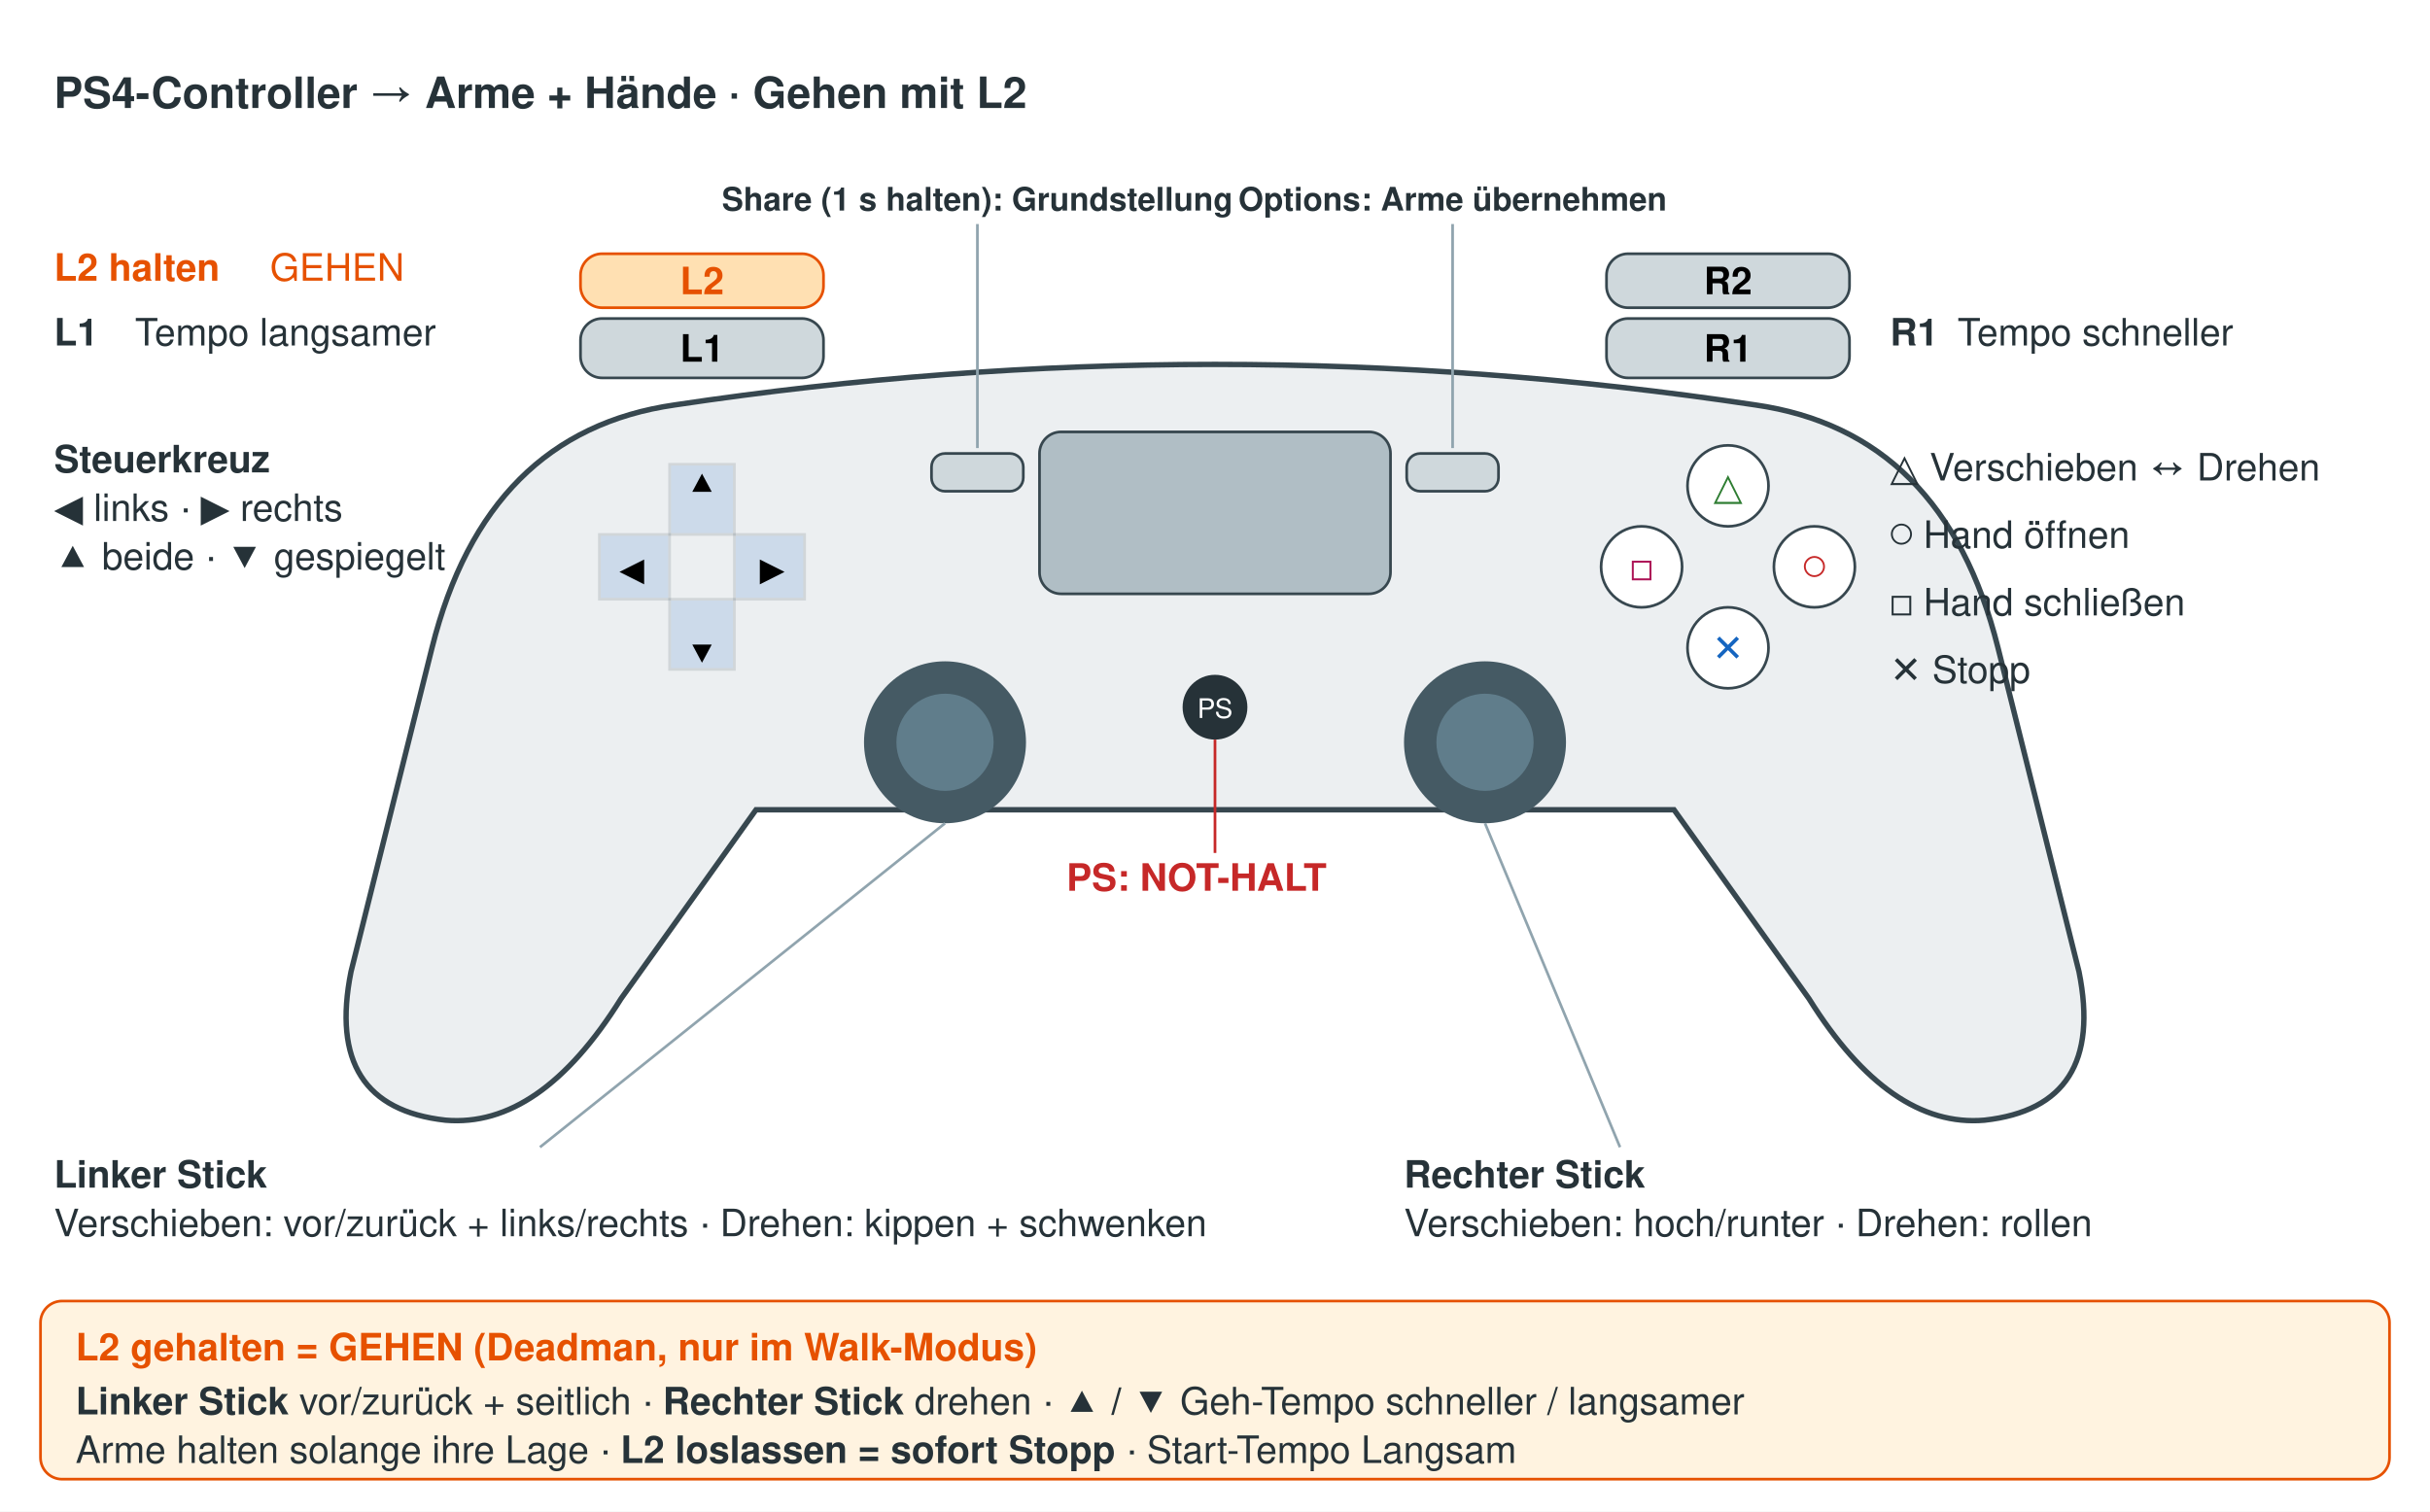
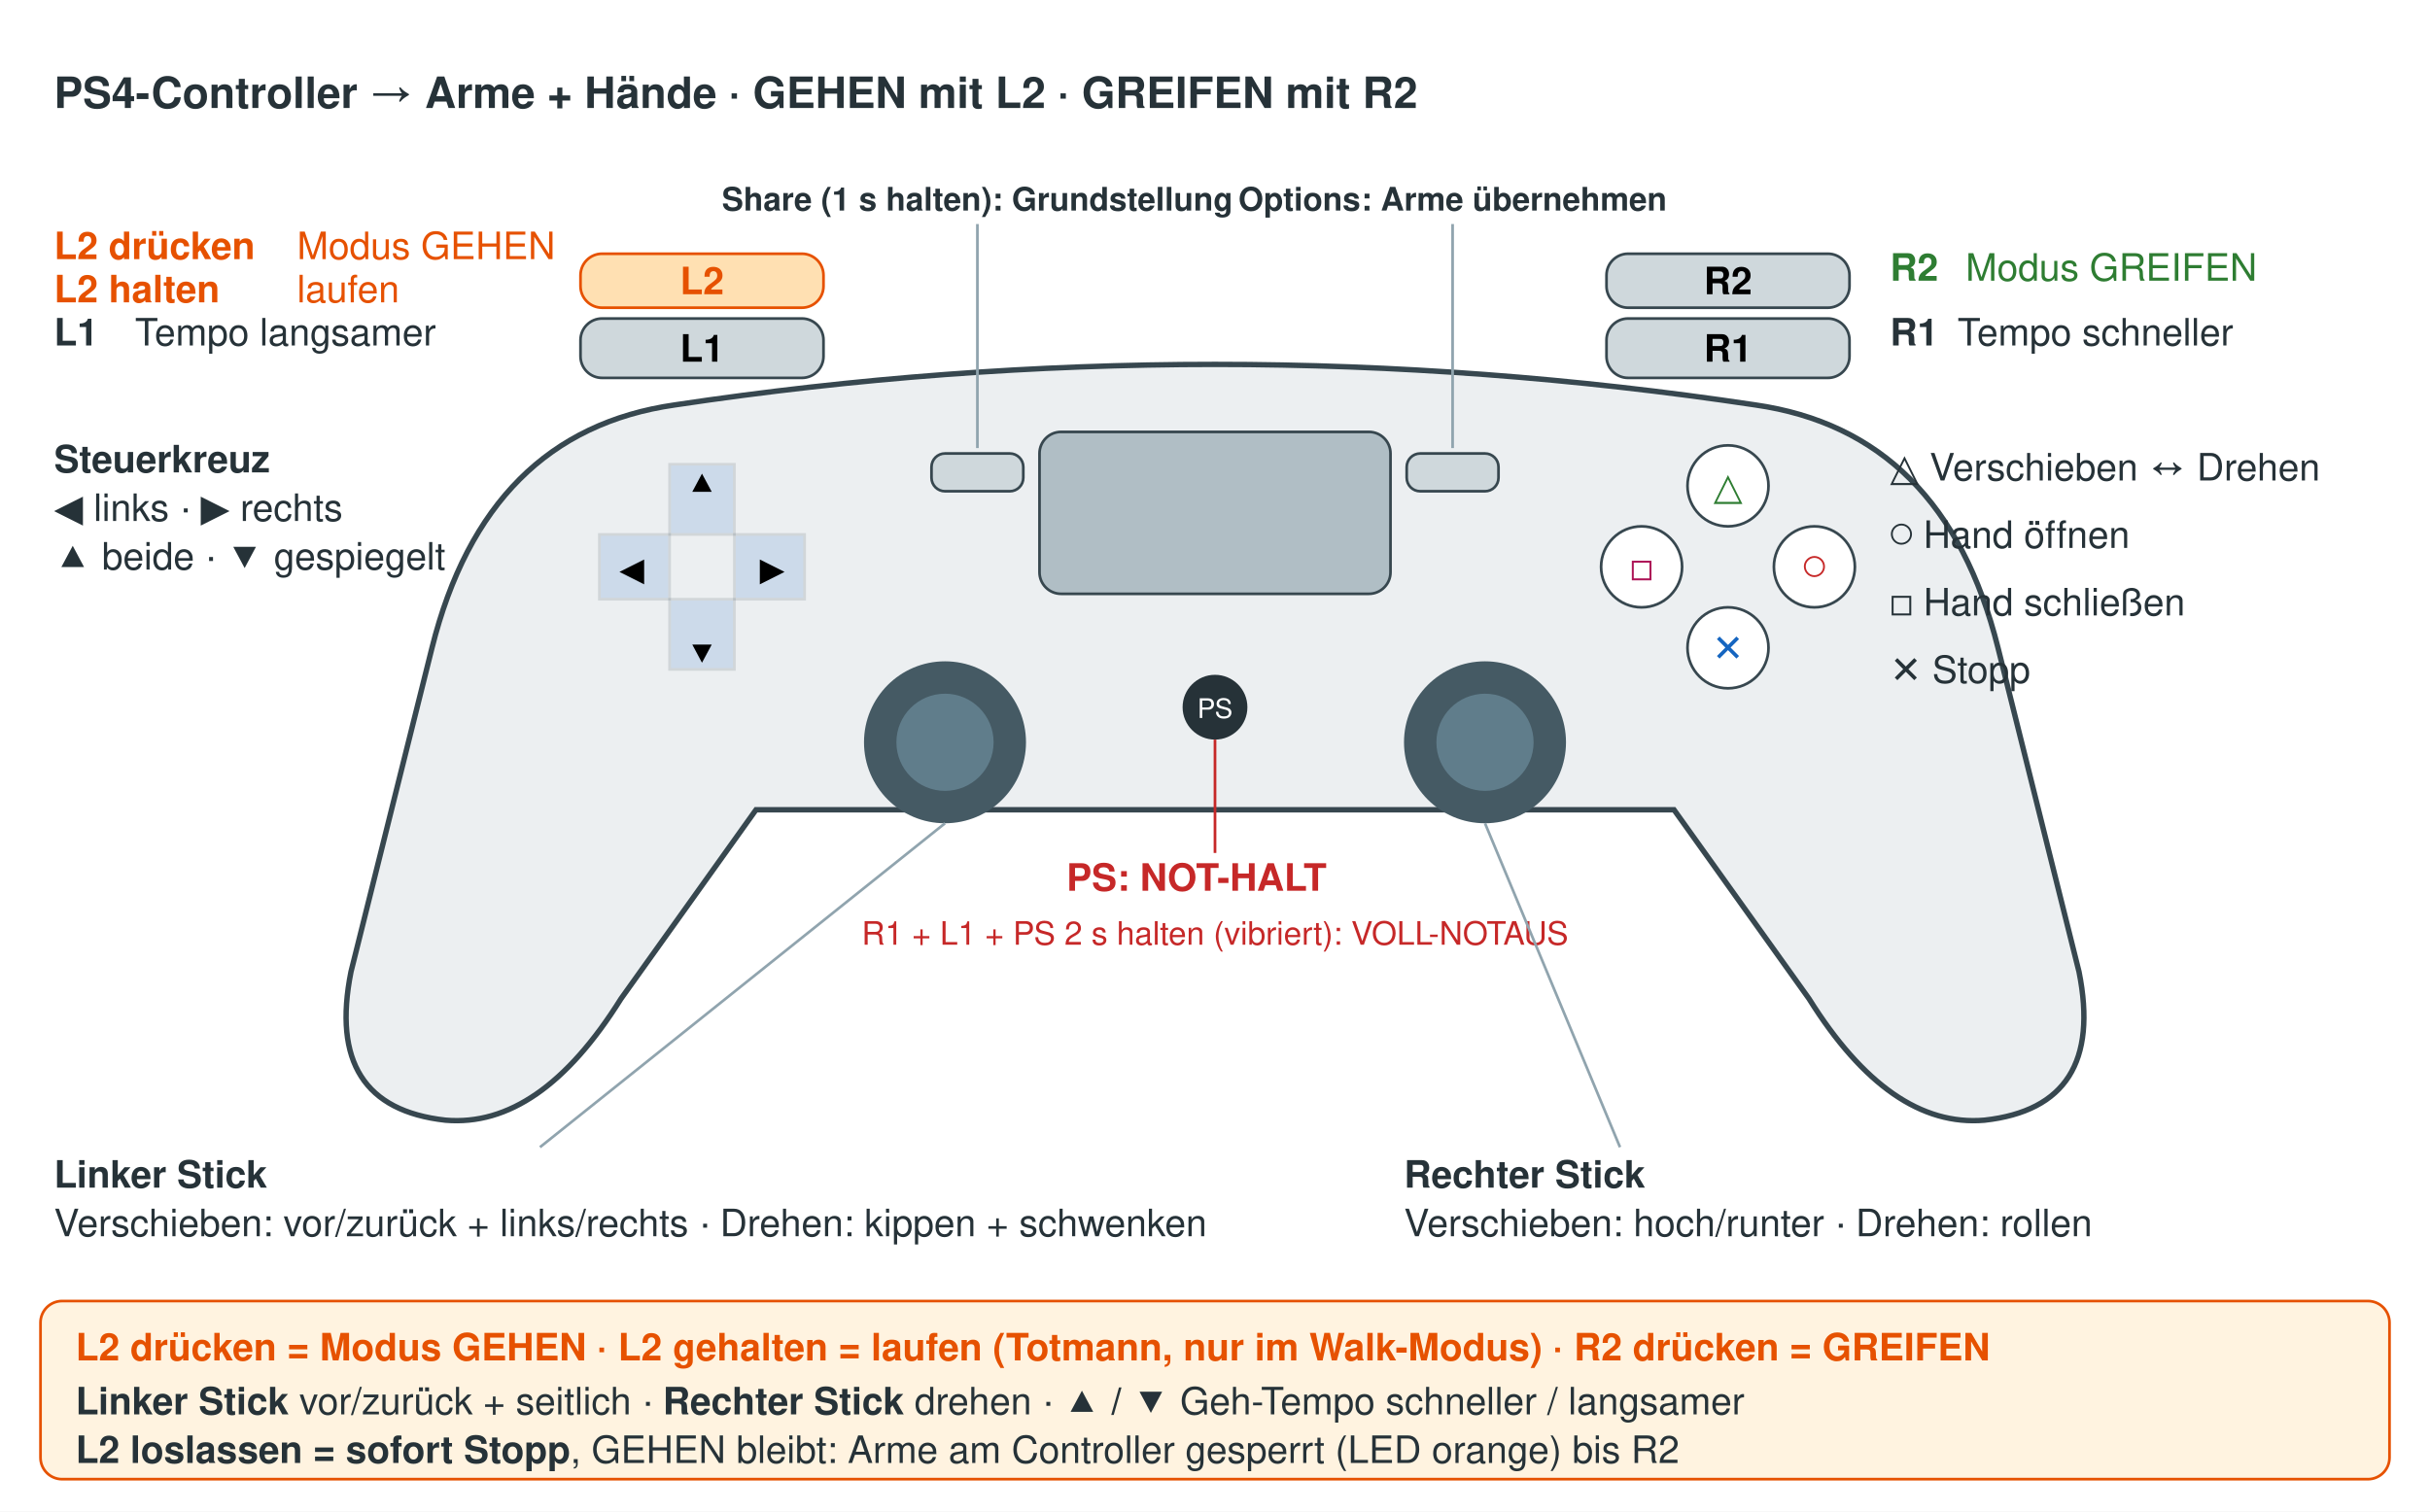
<svg xmlns="http://www.w3.org/2000/svg" viewBox="0 0 900 560" font-family="Helvetica, Arial, sans-serif" font-size="14">
  <rect width="900" height="560" fill="#ffffff" />
  <path d="M250 150 Q450 120 650 150 Q720 160 740 240 L770 360 Q780 410 735 415 Q700 418 670 370 L620 300 L280 300 L230 370 Q200 418 165 415 Q120 410 130 360 L160 240 Q180 160 250 150 Z" fill="#eceff1" stroke="#37474f" stroke-width="2" />
  <rect x="215" y="94" width="90" height="20" rx="8" fill="#ffe0b2" stroke="#e65100" />
  <text x="260" y="109" text-anchor="middle" font-weight="bold" fill="#e65100">L2</text>
  <rect x="595" y="94" width="90" height="20" rx="8" fill="#cfd8dc" stroke="#37474f" />
  <text x="640" y="109" text-anchor="middle" font-weight="bold">R2</text>
  <rect x="215" y="118" width="90" height="22" rx="8" fill="#cfd8dc" stroke="#37474f" />
  <text x="260" y="134" text-anchor="middle" font-weight="bold">L1</text>
  <rect x="595" y="118" width="90" height="22" rx="8" fill="#cfd8dc" stroke="#37474f" />
  <text x="640" y="134" text-anchor="middle" font-weight="bold">R1</text>
  <g transform="translate(260,210)" stroke="#37474f">
    <rect x="-12" y="-38" width="24" height="26" fill="#1565c0" opacity="0.15" />
    <rect x="-12" y="12" width="24" height="26" fill="#1565c0" opacity="0.15" />
    <rect x="-38" y="-12" width="26" height="24" fill="#1565c0" opacity="0.15" />
    <rect x="12" y="-12" width="26" height="24" fill="#1565c0" opacity="0.15" />
  </g>
  <text x="260" y="183" text-anchor="middle" font-size="12">▲</text>
  <text x="260" y="246" text-anchor="middle" font-size="12">▼</text>
  <text x="234" y="215" text-anchor="middle" font-size="12">◀</text>
  <text x="286" y="215" text-anchor="middle" font-size="12">▶</text>
  <circle cx="640" cy="180" r="15" fill="#fff" stroke="#37474f" />
  <text x="640" y="185" text-anchor="middle" fill="#2e7d32">△</text>
  <circle cx="672" cy="210" r="15" fill="#fff" stroke="#37474f" />
  <text x="672" y="215" text-anchor="middle" fill="#c62828">○</text>
  <circle cx="608" cy="210" r="15" fill="#fff" stroke="#37474f" />
  <text x="608" y="215" text-anchor="middle" fill="#ad1457">□</text>
  <circle cx="640" cy="240" r="15" fill="#fff" stroke="#37474f" />
  <text x="640" y="245" text-anchor="middle" fill="#1565c0">✕</text>
  <rect x="345" y="168" width="34" height="14" rx="5" fill="#cfd8dc" stroke="#37474f" />
  <rect x="521" y="168" width="34" height="14" rx="5" fill="#cfd8dc" stroke="#37474f" />
  <circle cx="450" cy="262" r="12" fill="#263238" />
  <text x="450" y="266" text-anchor="middle" fill="#fff" font-size="10">PS</text>
  <rect x="385" y="160" width="130" height="60" rx="8" fill="#b0bec5" stroke="#37474f" />
  <circle cx="350" cy="275" r="30" fill="#455a64" />
  <circle cx="350" cy="275" r="18" fill="#607d8b" />
  <circle cx="550" cy="275" r="30" fill="#455a64" />
  <circle cx="550" cy="275" r="18" fill="#607d8b" />
  <g fill="#263238">
-     <text x="20" y="40" font-weight="bold" font-size="16">PS4-Controller → Arme + Hände · Gehen mit L2</text>
-     <text x="20" y="104" font-weight="bold" fill="#e65100">L2 halten</text>
-     <text x="100" y="104" fill="#e65100">GEHEN</text>
+     <text x="20" y="40" font-weight="bold" font-size="16">PS4-Controller → Arme + Hände · GEHEN mit L2 · GREIFEN mit R2</text>
+     <text x="20" y="96" font-weight="bold" fill="#e65100">L2 drücken</text>
+     <text x="110" y="96" fill="#e65100">Modus GEHEN</text>
+     <text x="20" y="112" font-weight="bold" fill="#e65100">L2 halten</text>
+     <text x="110" y="112" fill="#e65100">laufen</text>
+     <text x="700" y="104" font-weight="bold" fill="#2e7d32">R2</text>
+     <text x="728" y="104" fill="#2e7d32">Modus GREIFEN</text>
    <text x="20" y="128" font-weight="bold">L1</text>
    <text x="50" y="128">Tempo langsamer</text>
    <text x="20" y="175" font-weight="bold">Steuerkreuz</text>
    <text x="20" y="193">◀ links · ▶ rechts</text>
    <text x="20" y="211">▲ beide · ▼ gespiegelt</text>
    <text x="20" y="440" font-weight="bold">Linker Stick</text>
    <text x="20" y="458">Verschieben: vor/zurück + links/rechts · Drehen: kippen + schwenken</text>
    <text x="362" y="78" text-anchor="middle" font-weight="bold" font-size="12">Share (1 s halten): Grundstellung</text>
  </g>
  <g fill="#263238">
    <text x="700" y="128" font-weight="bold">R1</text>
    <text x="725" y="128">Tempo schneller</text>
    <text x="700" y="178">
      <tspan font-weight="bold">△</tspan> Verschieben ↔ Drehen</text>
    <text x="700" y="203">
      <tspan font-weight="bold">○</tspan> Hand öffnen</text>
    <text x="538" y="78" text-anchor="middle" font-weight="bold" font-size="12">Options: Arme übernehmen</text>
    <text x="700" y="228">
      <tspan font-weight="bold">□</tspan> Hand schließen</text>
    <text x="700" y="253">
      <tspan font-weight="bold">✕</tspan> Stopp</text>
    <text x="520" y="440" font-weight="bold">Rechter Stick</text>
    <text x="520" y="458">Verschieben: hoch/runter · Drehen: rollen</text>
    <text x="395" y="330" font-weight="bold" fill="#c62828">PS: NOT-HALT</text>
+     <text x="450" y="350" text-anchor="middle" font-size="12" fill="#c62828">R1 + L1 + PS 2 s halten (vibriert): VOLL-NOTAUS</text>
  </g>
  <rect x="15" y="482" width="870" height="66" rx="8" fill="#fff3e0" stroke="#e65100" />
  <g fill="#263238">
-     <text x="28" y="504" font-weight="bold" fill="#e65100">L2 gehalten = GEHEN (Deadman, nur im Walk-Modus)</text>
+     <text x="28" y="504" font-weight="bold" fill="#e65100">L2 drücken = Modus GEHEN · L2 gehalten = laufen (Totmann, nur im Walk-Modus) · R2 drücken = GREIFEN</text>
    <text x="28" y="524">
      <tspan font-weight="bold">Linker Stick</tspan> vor/zurück + seitlich · <tspan font-weight="bold">Rechter Stick</tspan> drehen · <tspan font-weight="bold">▲ / ▼</tspan> Geh-Tempo schneller / langsamer</text>
-     <text x="28" y="542">Arme halten solange ihre Lage · <tspan font-weight="bold">L2 loslassen = sofort Stopp</tspan> · Start-Tempo Langsam</text>
+     <text x="28" y="542">
+       <tspan font-weight="bold">L2 loslassen = sofort Stopp</tspan>, GEHEN bleibt: Arme am Controller gesperrt (LED orange) bis R2</text>
  </g>
  <line x1="450" y1="274" x2="450" y2="316" stroke="#c62828" />
  <line x1="350" y1="305" x2="200" y2="425" stroke="#90a4ae" />
  <line x1="550" y1="305" x2="600" y2="425" stroke="#90a4ae" />
  <line x1="362" y1="83" x2="362" y2="166" stroke="#90a4ae" />
  <line x1="538" y1="83" x2="538" y2="166" stroke="#90a4ae" />
</svg>
